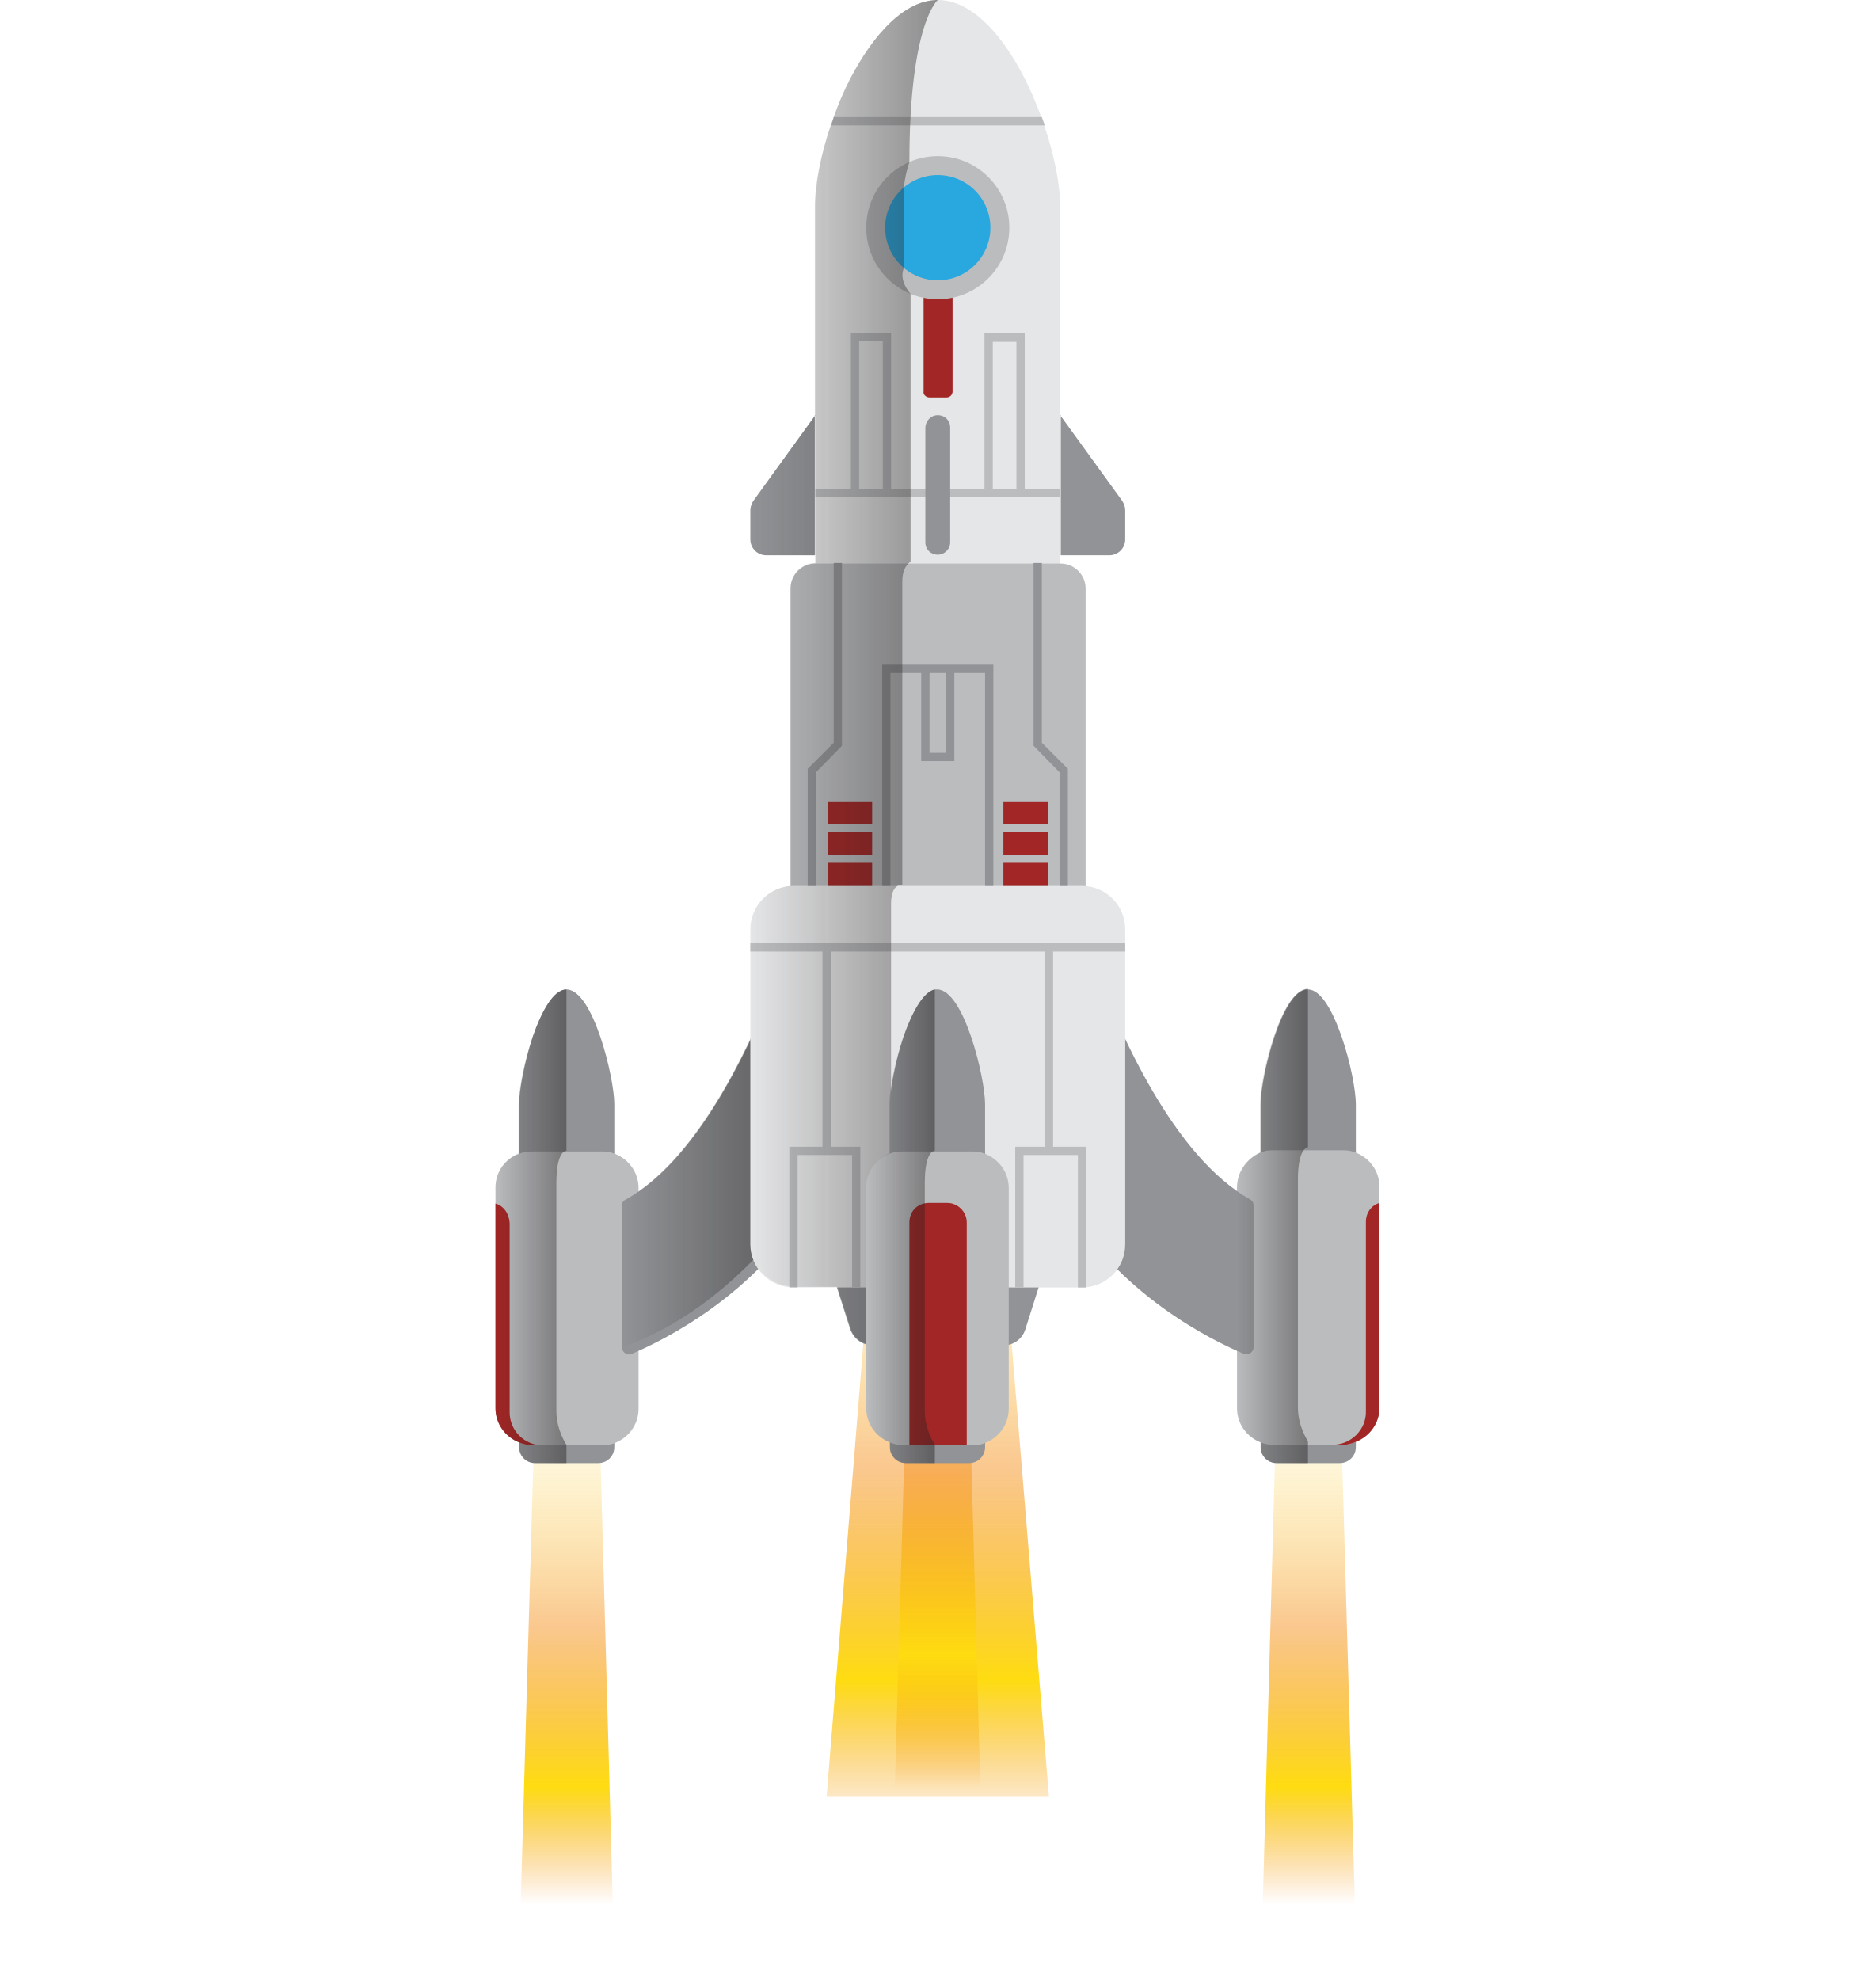
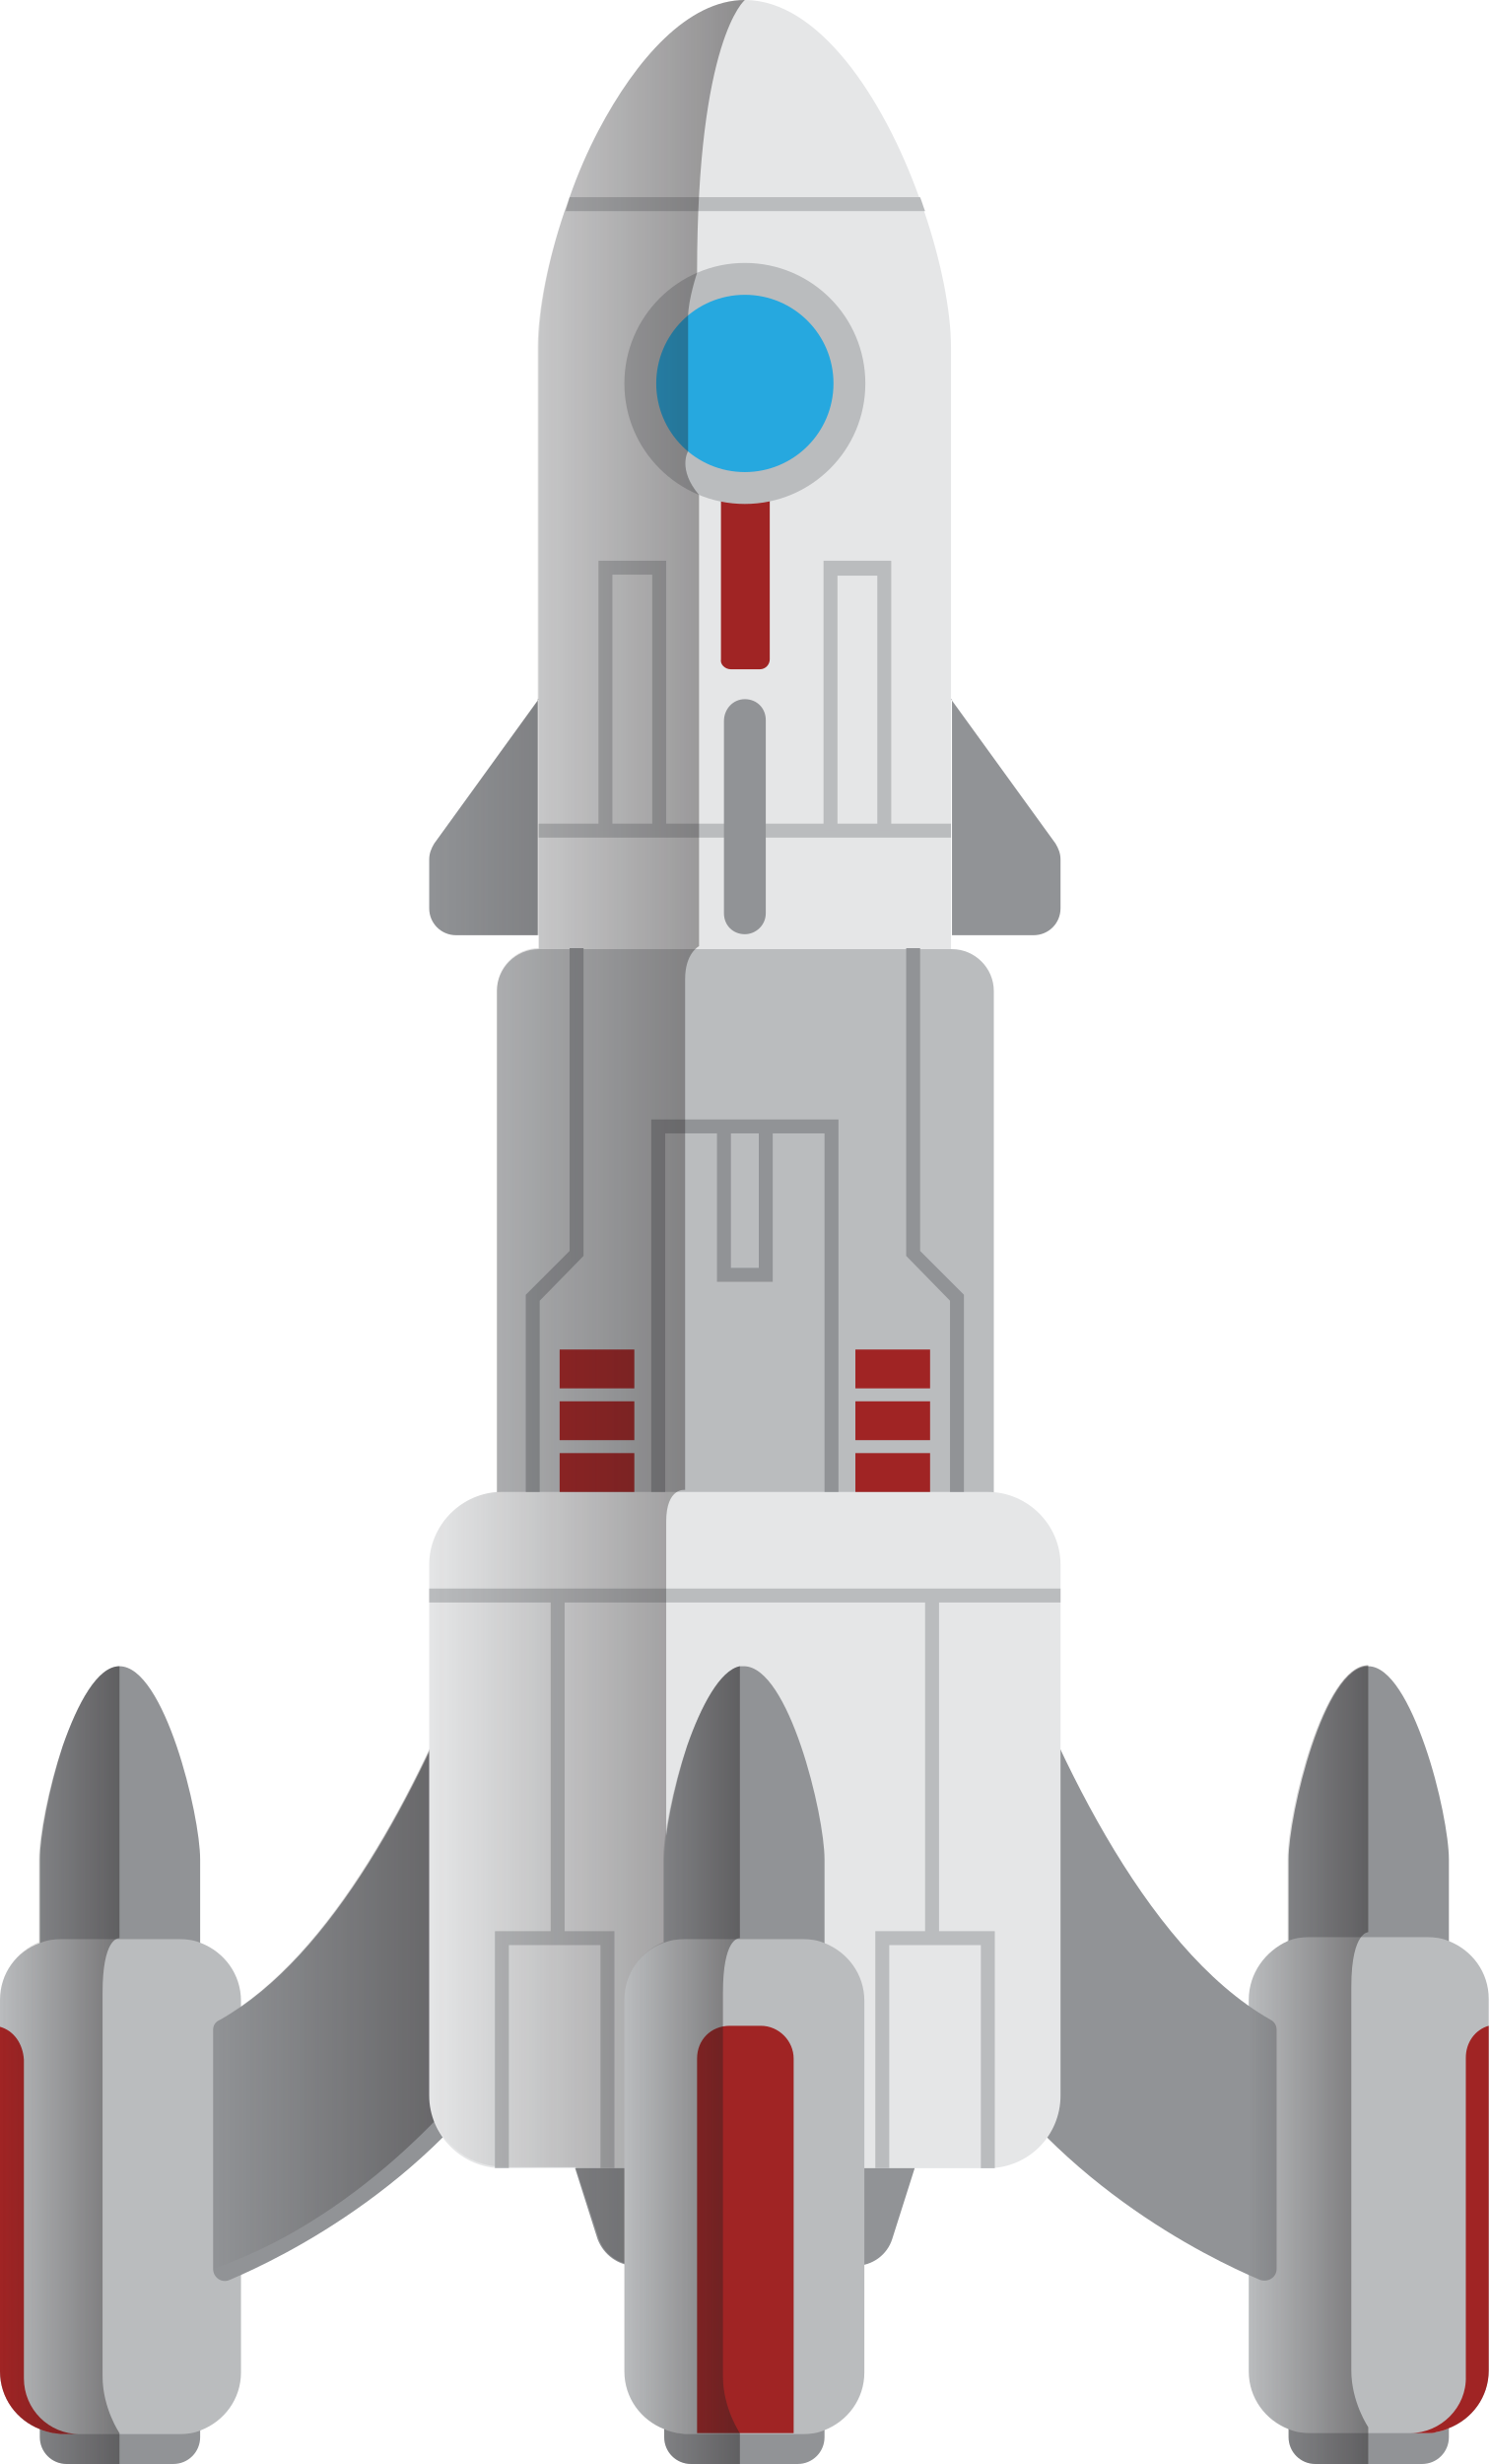
- <svg xmlns="http://www.w3.org/2000/svg" version="1.1" id="Layer_1" x="0px" y="0px" width="90px" height="95px" viewBox="0 0 149.6 334.8" style="enable-background:new 0 0 149.6 334.8;" xml:space="preserve">
+ <svg xmlns="http://www.w3.org/2000/svg" version="1.1" id="Layer_1" x="0px" y="0px" viewBox="0 0 149.6 247.4" style="enable-background:new 0 0 149.6 247.4;" xml:space="preserve">
  <style type="text/css">
- 	.st0{fill:url(#XMLID_32_);}
- 	.st1{fill:url(#XMLID_33_);}
- 	.st2{fill:url(#XMLID_34_);}
- 	.st3{fill:url(#XMLID_35_);}
- 	.st4{fill:#919396;}
- 	.st5{fill:#BABCBE;}
- 	.st6{fill:#A12625;}
- 	.st7{opacity:0.45;fill:url(#SVGID_1_);}
- 	.st8{opacity:0.45;fill:url(#SVGID_2_);}
- 	.st9{opacity:0.45;fill:url(#SVGID_3_);}
- 	.st10{fill:#E5E6E7;}
- 	.st11{fill:#29A8E0;}
- 	.st12{opacity:0.45;fill:url(#SVGID_4_);}
- 	.st13{opacity:0.45;fill:url(#SVGID_5_);}
+ 	.st0{fill:#919396;}
+ 	.st1{fill:#BABCBE;}
+ 	.st2{fill:#A02424;}
+ 	.st3{opacity:0.45;fill:url(#SVGID_1_);}
+ 	.st4{opacity:0.45;fill:url(#SVGID_2_);}
+ 	.st5{opacity:0.45;fill:url(#SVGID_3_);}
+ 	.st6{fill:#E5E6E7;}
+ 	.st7{fill:#26A8DF;}
+ 	.st8{opacity:0.45;fill:url(#SVGID_4_);}
+ 	.st9{opacity:0.45;fill:url(#SVGID_5_);}
</style>
  <g>
-     <linearGradient id="XMLID_32_" gradientUnits="userSpaceOnUse" x1="74.799" y1="317.015" x2="74.799" y2="194.49">
-       <stop offset="5.376340e-002" style="stop-color:#F59221;stop-opacity:0" />
-       <stop offset="0.269" style="stop-color:#FEDC11" />
-       <stop offset="0.565" style="stop-color:#F59221;stop-opacity:0.5" />
-       <stop offset="0.713" style="stop-color:#F8AE1E;stop-opacity:0.33" />
-       <stop offset="0.904" style="stop-color:#FCCF16;stop-opacity:0.11" />
-       <stop offset="1" style="stop-color:#FEDC11;stop-opacity:0" />
-     </linearGradient>
-     <polygon id="XMLID_4_" class="st0" points="87.2,226.1 74.8,226.1 74.8,226.1 62.3,226.1 56,303.8 93.6,303.8  " />
-     <g>
-       <linearGradient id="XMLID_33_" gradientUnits="userSpaceOnUse" x1="137.508" y1="327.005" x2="137.508" y2="234.36">
-         <stop offset="5.376340e-002" style="stop-color:#F59221;stop-opacity:0" />
-         <stop offset="0.269" style="stop-color:#FEDC11" />
-         <stop offset="0.565" style="stop-color:#F59221;stop-opacity:0.5" />
-         <stop offset="0.713" style="stop-color:#F8AE1E;stop-opacity:0.33" />
-         <stop offset="0.904" style="stop-color:#FCCF16;stop-opacity:0.11" />
-         <stop offset="1" style="stop-color:#FEDC11;stop-opacity:0" />
-       </linearGradient>
-       <polygon id="XMLID_3_" class="st1" points="142.9,237 137.5,237 137.5,237 132.1,237 129.4,334.8 137.5,334.8 137.5,334.8     145.7,334.8   " />
-       <linearGradient id="XMLID_34_" gradientUnits="userSpaceOnUse" x1="12.087" y1="327.005" x2="12.087" y2="234.36">
-         <stop offset="5.376340e-002" style="stop-color:#F59221;stop-opacity:0" />
-         <stop offset="0.269" style="stop-color:#FEDC11" />
-         <stop offset="0.565" style="stop-color:#F59221;stop-opacity:0.5" />
-         <stop offset="0.713" style="stop-color:#F8AE1E;stop-opacity:0.33" />
-         <stop offset="0.904" style="stop-color:#FCCF16;stop-opacity:0.11" />
-         <stop offset="1" style="stop-color:#FEDC11;stop-opacity:0" />
-       </linearGradient>
-       <polygon id="XMLID_2_" class="st2" points="17.5,237 12.1,237 12.1,237 6.7,237 3.9,334.8 12.1,334.8 12.1,334.8 20.2,334.8   " />
-     </g>
-     <linearGradient id="XMLID_35_" gradientUnits="userSpaceOnUse" x1="74.798" y1="308.323" x2="74.798" y2="202.441">
-       <stop offset="5.376340e-002" style="stop-color:#F59221;stop-opacity:0" />
-       <stop offset="0.269" style="stop-color:#FEDC11" />
-       <stop offset="0.565" style="stop-color:#F59221;stop-opacity:0.5" />
-       <stop offset="0.713" style="stop-color:#F8AE1E;stop-opacity:0.33" />
-       <stop offset="0.904" style="stop-color:#FCCF16;stop-opacity:0.11" />
-       <stop offset="1" style="stop-color:#FEDC11;stop-opacity:0" />
-     </linearGradient>
-     <polygon id="XMLID_1_" class="st3" points="80.2,237 74.8,237 74.8,237 69.4,237 66.6,334.8 74.8,334.8 74.8,334.8 82.9,334.8  " />
    <g>
      <g>
        <g>
          <g>
            <g>
-               <path class="st4" d="M4,186.7v58c0,1.5,1.2,2.7,2.7,2.7h10.7c1.5,0,2.7-1.2,2.7-2.7v-58c0-4.5-3.6-19.4-8.1-19.4h0        c-2.2,0-4.2,3.7-5.7,8C4.9,179.6,4,184.4,4,186.7z" />
+               <path class="st0" d="M4,186.7v58c0,1.5,1.2,2.7,2.7,2.7h10.7c1.5,0,2.7-1.2,2.7-2.7v-58c0-4.5-3.6-19.4-8.1-19.4h0        c-2.2,0-4.2,3.7-5.7,8C4.9,179.6,4,184.4,4,186.7z" />
            </g>
            <g>
-               <path class="st5" d="M0,200.8v37.3c0,2.7,1.7,4.9,4,5.8c0.4,0.2,0.9,0.3,1.3,0.4c0.3,0,0.6,0.1,0.8,0.1H18        c0.8,0,1.5-0.1,2.2-0.4c2.3-0.9,4-3.1,4-5.8v-37.3c0-2.7-1.7-4.9-4-5.8c-0.7-0.3-1.4-0.4-2.2-0.4h-5.9c0,0,0,0,0,0H6.2        c-0.8,0-1.5,0.1-2.2,0.4C1.7,195.9,0,198.1,0,200.8z" />
+               <path class="st1" d="M0,200.8v37.3c0,2.7,1.7,4.9,4,5.8c0.4,0.2,0.9,0.3,1.3,0.4c0.3,0,0.6,0.1,0.8,0.1H18        c0.8,0,1.5-0.1,2.2-0.4c2.3-0.9,4-3.1,4-5.8v-37.3c0-2.7-1.7-4.9-4-5.8c-0.7-0.3-1.4-0.4-2.2-0.4h-5.9c0,0,0,0,0,0H6.2        c-0.8,0-1.5,0.1-2.2,0.4C1.7,195.9,0,198.1,0,200.8z" />
            </g>
          </g>
          <g>
-             <path class="st4" d="M21.4,203.8v24c0,0.9,0.9,1.5,1.7,1.1c5.2-2.2,21.2-10,30.4-26v-41.3c0-2.4-3.4-3.1-4.2-0.7       c-0.6,1.6-1.2,3.3-1.9,5.1c-5.3,13.4-13.9,30.4-25.3,36.8C21.6,203,21.4,203.4,21.4,203.8z" />
+             <path class="st0" d="M21.4,203.8v24c0,0.9,0.9,1.5,1.7,1.1c5.2-2.2,21.3-10,30.4-26v-41.3c0-2.4-3.4-3.1-4.2-0.7       c-0.6,1.6-1.2,3.3-1.9,5.1c-5.3,13.4-13.9,30.4-25.3,36.8C21.6,203,21.4,203.4,21.4,203.8z" />
          </g>
        </g>
        <g>
          <g>
            <g>
-               <path class="st4" d="M129.4,186.7v58c0,1.5,1.2,2.7,2.7,2.7h10.7c1.5,0,2.7-1.2,2.7-2.7v-58c0-2.2-0.9-7.1-2.4-11.4        c-1.5-4.3-3.5-8-5.7-8C133,167.2,129.4,182.2,129.4,186.7z" />
+               <path class="st0" d="M129.4,186.7v58c0,1.5,1.2,2.7,2.7,2.7h10.7c1.5,0,2.7-1.2,2.7-2.7v-58c0-2.2-0.9-7.1-2.4-11.4        c-1.5-4.3-3.5-8-5.7-8C133,167.2,129.4,182.2,129.4,186.7z" />
            </g>
            <g>
-               <path class="st5" d="M125.4,200.8v37.3c0,2.7,1.7,4.9,4,5.8c0.7,0.3,1.4,0.4,2.2,0.4h11.8c0.3,0,0.6,0,0.8-0.1        c0.5-0.1,0.9-0.2,1.3-0.4c2.3-0.9,4-3.1,4-5.8v-37.3c0-2.7-1.7-4.9-4-5.8c-0.7-0.3-1.4-0.4-2.2-0.4h-11.8        c-0.8,0-1.5,0.1-2.2,0.4C127.1,195.9,125.4,198.1,125.4,200.8z" />
+               <path class="st1" d="M125.4,200.8v37.3c0,2.7,1.7,4.9,4,5.8c0.7,0.3,1.4,0.4,2.2,0.4h11.8c0.3,0,0.6,0,0.8-0.1        c0.5-0.1,0.9-0.2,1.3-0.4c2.3-0.9,4-3.1,4-5.8v-37.3c0-2.7-1.7-4.9-4-5.8c-0.7-0.3-1.4-0.4-2.2-0.4h-11.8        c-0.8,0-1.5,0.1-2.2,0.4C127.1,195.9,125.4,198.1,125.4,200.8z" />
            </g>
          </g>
          <g>
-             <path class="st4" d="M100.4,160.9c5,13.9,14.3,34.6,27.2,41.9c0.4,0.2,0.6,0.6,0.6,1v24c0,0.9-0.9,1.4-1.7,1.1       c-5.2-2.2-21.3-10-30.4-26v-41.3C96.2,159.2,99.6,158.6,100.4,160.9z" />
+             <path class="st0" d="M100.4,160.9c5,13.9,14.3,34.6,27.2,41.9c0.4,0.2,0.6,0.6,0.6,1v24c0,0.9-0.9,1.4-1.7,1.1       c-5.2-2.2-21.3-10-30.4-26v-41.3C96.2,159.2,99.6,158.6,100.4,160.9z" />
          </g>
        </g>
      </g>
      <g>
        <g>
-           <path class="st6" d="M0,203.5v34.6c0,2.7,1.7,4.9,4,5.8c0.4,0.2,0.9,0.3,1.3,0.4c0.3,0,0.6,0.1,0.8,0.1H8      c-3.1,0-5.6-2.5-5.6-5.6v-32C2.3,205.2,1.4,203.9,0,203.5z" />
+           <path class="st2" d="M0,203.5v34.6c0,2.7,1.7,4.9,4,5.8c0.4,0.2,0.9,0.3,1.3,0.4c0.3,0,0.6,0.1,0.8,0.1H8      c-3.1,0-5.6-2.5-5.6-5.6v-32C2.3,205.2,1.4,203.9,0,203.5z" />
        </g>
        <g>
-           <path class="st6" d="M141.6,244.3h1.8c0.3,0,0.6,0,0.8-0.1c0.5-0.1,0.9-0.2,1.3-0.4c2.3-0.9,4-3.1,4-5.8v-34.6      c-1.4,0.4-2.3,1.7-2.3,3.2v32C147.3,241.7,144.7,244.3,141.6,244.3z" />
+           <path class="st2" d="M141.6,244.3h1.8c0.3,0,0.6,0,0.8-0.1c0.5-0.1,0.9-0.2,1.3-0.4c2.3-0.9,4-3.1,4-5.8v-34.6      c-1.4,0.4-2.3,1.7-2.3,3.2v32C147.3,241.7,144.7,244.3,141.6,244.3z" />
        </g>
      </g>
-       <linearGradient id="SVGID_1_" gradientUnits="userSpaceOnUse" x1="1534.074" y1="207.316" x2="1546.176" y2="207.316" gradientTransform="matrix(-1 0 0 1 1546.176 0)">
+       <linearGradient id="SVGID_1_" gradientUnits="userSpaceOnUse" x1="1536.074" y1="207.316" x2="1548.176" y2="207.316" gradientTransform="matrix(-1 0 0 1 1548.176 0)">
        <stop offset="0" style="stop-color:#231F20" />
        <stop offset="1" style="stop-color:#231F20;stop-opacity:0" />
      </linearGradient>
-       <path class="st7" d="M0,200.8v37.3c0,2.7,1.7,4.9,4,5.8v0.8c0,1.5,1.2,2.7,2.7,2.7h5.3v-3.1c0,0-1.7-2.5-1.7-5.7v-38.5    c0-5.4,1.5-5.5,1.7-5.5c0,0,0,0,0,0v-27.3h0c-2.2,0-4.2,3.7-5.7,8c-1.5,4.3-2.4,9.2-2.4,11.4v8.3C1.7,195.9,0,198.1,0,200.8z" />
-       <linearGradient id="SVGID_2_" gradientUnits="userSpaceOnUse" x1="1408.667" y1="207.316" x2="1420.77" y2="207.316" gradientTransform="matrix(-1 0 0 1 1546.176 0)">
+       <path class="st3" d="M0,200.8v37.3c0,2.7,1.7,4.9,4,5.8v0.8c0,1.5,1.2,2.7,2.7,2.7h5.3v-3.1c0,0-1.7-2.5-1.7-5.7v-38.5    c0-5.4,1.5-5.5,1.7-5.5c0,0,0,0,0,0v-27.3h0c-2.2,0-4.2,3.7-5.7,8c-1.5,4.3-2.4,9.2-2.4,11.4v8.3C1.7,195.9,0,198.1,0,200.8z" />
+       <linearGradient id="SVGID_2_" gradientUnits="userSpaceOnUse" x1="1410.667" y1="207.316" x2="1422.77" y2="207.316" gradientTransform="matrix(-1 0 0 1 1548.176 0)">
        <stop offset="0" style="stop-color:#231F20" />
        <stop offset="1" style="stop-color:#231F20;stop-opacity:0" />
      </linearGradient>
-       <path class="st8" d="M125.4,200.8v37.3c0,2.7,1.7,4.9,4,5.8v0.8c0,1.5,1.2,2.7,2.7,2.7h5.3v-3.7c0,0-1.7-2.5-1.7-5.7v-38.5    c0-3,0.5-4.3,0.9-4.9c0.4-0.6,0.8-0.6,0.8-0.6v-26.8c-4.5,0-8.1,14.9-8.1,19.4v8.3C127.1,195.9,125.4,198.1,125.4,200.8z" />
-       <linearGradient id="SVGID_3_" gradientUnits="userSpaceOnUse" x1="1498.177" y1="196.897" x2="1524.814" y2="196.897" gradientTransform="matrix(-1 0 0 1 1546.176 0)">
+       <path class="st4" d="M125.4,200.8v37.3c0,2.7,1.7,4.9,4,5.8v0.8c0,1.5,1.2,2.7,2.7,2.7h5.3v-3.7c0,0-1.7-2.5-1.7-5.7v-38.5    c0-3,0.5-4.3,0.9-4.9c0.4-0.6,0.8-0.6,0.8-0.6v-26.8c-4.5,0-8.1,14.9-8.1,19.4v8.3C127.1,195.9,125.4,198.1,125.4,200.8z" />
+       <linearGradient id="SVGID_3_" gradientUnits="userSpaceOnUse" x1="1500.177" y1="196.897" x2="1526.814" y2="196.897" gradientTransform="matrix(-1 0 0 1 1548.176 0)">
        <stop offset="0" style="stop-color:#231F20" />
        <stop offset="1" style="stop-color:#231F20;stop-opacity:0" />
      </linearGradient>
-       <path class="st9" d="M21.4,203.8v24C37.4,222.3,48,208,48,208l-0.7-42c-5.3,13.4-13.9,30.4-25.3,36.8    C21.6,203,21.4,203.4,21.4,203.8z" />
+       <path class="st5" d="M21.4,203.8v24C37.4,222.3,48,208,48,208l-0.7-42c-5.3,13.4-13.9,30.4-25.3,36.8    C21.6,203,21.4,203.4,21.4,203.8z" />
      <g>
-         <path class="st10" d="M54.1,34.9v63.6h41.4V34.9c0-3.7-1-8.7-2.7-13.7c-0.2-0.5-0.3-0.9-0.5-1.4C88.7,9.8,82.2,0,74.8,0     c-5.7,0-10.9,5.9-14.7,13.1c-1.1,2.1-2.1,4.4-2.9,6.7c-0.2,0.5-0.3,0.9-0.5,1.4C55,26.2,54.1,31.2,54.1,34.9z" />
+         <path class="st6" d="M54.1,34.9v63.6h41.4V34.9c0-3.7-1-8.7-2.7-13.7c-0.2-0.5-0.3-0.9-0.5-1.4C88.7,9.8,82.2,0,74.8,0     c-5.7,0-10.9,5.9-14.7,13.1c-1.1,2.1-2.1,4.4-2.9,6.7c-0.2,0.5-0.3,0.9-0.5,1.4C55,26.2,54.1,31.2,54.1,34.9z" />
      </g>
      <g>
-         <path class="st5" d="M49.8,156.5h50v-57c0-2.3-1.9-4.2-4.2-4.2H54.1c-2.3,0-4.2,1.9-4.2,4.2V156.5z" />
+         <path class="st1" d="M49.8,156.5h50v-57c0-2.3-1.9-4.2-4.2-4.2H54.1c-2.3,0-4.2,1.9-4.2,4.2V156.5z" />
      </g>
      <g>
-         <path class="st4" d="M63.8,227.5h22.1c1.7,0,3.2-1.1,3.7-2.7l3.3-10.4H56.7l3.3,10.4C60.6,226.4,62.1,227.5,63.8,227.5z" />
+         <path class="st0" d="M63.8,227.5h22.1c1.7,0,3.2-1.1,3.7-2.7l3.3-10.4H56.7l3.3,10.4C60.6,226.4,62.1,227.5,63.8,227.5z" />
      </g>
      <g>
-         <path class="st10" d="M99.2,217.7H50.4c-4,0-7.3-3.3-7.3-7.3v-53.3c0-4,3.3-7.3,7.3-7.3h48.8c4,0,7.3,3.3,7.3,7.3v53.3     C106.5,214.5,103.2,217.7,99.2,217.7z" />
+         <path id="XMLID_1_" class="st6" d="M99.2,217.7H50.4c-4,0-7.3-3.3-7.3-7.3v-53.3c0-4,3.3-7.3,7.3-7.3h48.8c4,0,7.3,3.3,7.3,7.3     v53.3C106.5,214.5,103.2,217.7,99.2,217.7z" />
      </g>
      <g>
        <g>
-           <path class="st4" d="M95.5,70.2L106,84.7c0.3,0.5,0.5,1,0.5,1.6v4.9c0,1.5-1.2,2.7-2.7,2.7h-8.2V70.2z" />
+           <path class="st0" d="M95.5,70.2L106,84.7c0.3,0.5,0.5,1,0.5,1.6v4.9c0,1.5-1.2,2.7-2.7,2.7h-8.2V70.2z" />
        </g>
        <g>
-           <path class="st4" d="M54.1,70.2L43.6,84.7c-0.3,0.5-0.5,1-0.5,1.6v4.9c0,1.5,1.2,2.7,2.7,2.7h8.2V70.2z" />
+           <path class="st0" d="M54.1,70.2L43.6,84.7c-0.3,0.5-0.5,1-0.5,1.6v4.9c0,1.5,1.2,2.7,2.7,2.7h8.2V70.2z" />
        </g>
      </g>
      <g>
-         <rect x="43.1" y="159.5" class="st5" width="63.4" height="1.4" />
+         <rect x="43.1" y="159.5" class="st1" width="63.4" height="1.4" />
      </g>
      <g>
        <g>
-           <rect x="55.3" y="160.2" class="st5" width="1.4" height="34.3" />
+           <rect x="55.3" y="160.2" class="st1" width="1.4" height="34.3" />
        </g>
        <g>
-           <rect x="92.9" y="160.2" class="st5" width="1.4" height="34.3" />
+           <rect x="92.9" y="160.2" class="st1" width="1.4" height="34.3" />
        </g>
      </g>
      <g>
        <g>
-           <polygon class="st5" points="49.7,217.7 51.1,217.7 51.1,195.3 60.3,195.3 60.3,217.7 61.7,217.7 61.7,193.9 49.7,193.9     " />
+           <polygon class="st1" points="49.7,217.7 51.1,217.7 51.1,195.3 60.3,195.3 60.3,217.7 61.7,217.7 61.7,193.9 49.7,193.9     " />
        </g>
        <g>
-           <polygon class="st5" points="87.9,217.7 89.3,217.7 89.3,195.3 98.5,195.3 98.5,217.7 99.9,217.7 99.9,193.9 87.9,193.9     " />
+           <polygon class="st1" points="87.9,217.7 89.3,217.7 89.3,195.3 98.5,195.3 98.5,217.7 99.9,217.7 99.9,193.9 87.9,193.9     " />
        </g>
      </g>
      <g>
-         <polygon class="st4" points="65.4,149.8 66.8,149.8 66.8,113.8 82.8,113.8 82.8,149.8 84.2,149.8 84.2,112.4 65.4,112.4    " />
+         <polygon class="st0" points="65.4,149.8 66.8,149.8 66.8,113.8 82.8,113.8 82.8,149.8 84.2,149.8 84.2,112.4 65.4,112.4    " />
      </g>
      <g>
        <g>
-           <polygon class="st4" points="52.8,149.8 54.2,149.8 54.2,130.6 58.6,126.1 58.6,95.2 57.2,95.2 57.2,125.6 52.8,130     " />
+           <polygon class="st0" points="52.8,149.8 54.2,149.8 54.2,130.6 58.6,126.1 58.6,95.2 57.2,95.2 57.2,125.6 52.8,130     " />
        </g>
        <g>
-           <polygon class="st4" points="95.4,149.8 96.8,149.8 96.8,130 92.4,125.6 92.4,95.2 91,95.2 91,126.1 95.4,130.6     " />
+           <polygon class="st0" points="95.4,149.8 96.8,149.8 96.8,130 92.4,125.6 92.4,95.2 91,95.2 91,126.1 95.4,130.6     " />
        </g>
      </g>
      <g>
-         <polygon class="st4" points="72,128.7 77.6,128.7 77.6,113.1 76.2,113.1 76.2,127.3 73.4,127.3 73.4,113.1 72,113.1    " />
+         <polygon class="st0" points="72,128.7 77.6,128.7 77.6,113.1 76.2,113.1 76.2,127.3 73.4,127.3 73.4,113.1 72,113.1    " />
      </g>
      <g>
-         <rect x="54.1" y="82.7" class="st5" width="41.4" height="1.4" />
+         <rect x="54.1" y="82.7" class="st1" width="41.4" height="1.4" />
      </g>
      <g>
-         <path class="st4" d="M74.8,70.2L74.8,70.2c1.2,0,2.1,0.9,2.1,2.1v19.4c0,1.2-1,2.1-2.1,2.1l0,0c-1.2,0-2.1-0.9-2.1-2.1V72.4     C72.7,71.2,73.6,70.2,74.8,70.2z" />
+         <path class="st0" d="M74.8,70.2L74.8,70.2c1.2,0,2.1,0.9,2.1,2.1v19.4c0,1.2-1,2.1-2.1,2.1l0,0c-1.2,0-2.1-0.9-2.1-2.1V72.4     C72.7,71.2,73.6,70.2,74.8,70.2z" />
      </g>
      <g>
        <g>
-           <polygon class="st5" points="60.1,83.4 61.5,83.4 61.5,57.7 65.5,57.7 65.5,83.4 66.9,83.4 66.9,56.3 60.1,56.3     " />
+           <polygon class="st1" points="60.1,83.4 61.5,83.4 61.5,57.7 65.5,57.7 65.5,83.4 66.9,83.4 66.9,56.3 60.1,56.3     " />
        </g>
        <g>
-           <polygon class="st5" points="82.7,83.4 84.1,83.4 84.1,57.8 88.1,57.8 88.1,83.4 89.5,83.4 89.5,56.3 82.7,56.3     " />
+           <polygon class="st1" points="82.7,83.4 84.1,83.4 84.1,57.8 88.1,57.8 88.1,83.4 89.5,83.4 89.5,56.3 82.7,56.3     " />
        </g>
      </g>
      <g>
-         <path class="st5" d="M56.8,21.2h36.1c-0.2-0.5-0.3-0.9-0.5-1.4H57.2C57.1,20.3,56.9,20.8,56.8,21.2z" />
+         <path class="st1" d="M56.8,21.2h36.1c-0.2-0.5-0.3-0.9-0.5-1.4H57.2C57.1,20.3,56.9,20.8,56.8,21.2z" />
      </g>
      <g>
        <g>
-           <rect x="56.2" y="145.9" class="st6" width="7.5" height="3.9" />
-           <rect x="56.2" y="140.7" class="st6" width="7.5" height="3.9" />
-           <rect x="56.2" y="135.5" class="st6" width="7.5" height="3.9" />
+           <rect x="56.2" y="145.9" class="st2" width="7.5" height="3.9" />
+           <rect x="56.2" y="140.7" class="st2" width="7.5" height="3.9" />
+           <rect x="56.2" y="135.5" class="st2" width="7.5" height="3.9" />
        </g>
        <g>
-           <rect x="85.9" y="145.9" class="st6" width="7.5" height="3.9" />
-           <rect x="85.9" y="140.7" class="st6" width="7.5" height="3.9" />
-           <rect x="85.9" y="135.5" class="st6" width="7.5" height="3.9" />
+           <rect x="85.9" y="145.9" class="st2" width="7.5" height="3.9" />
+           <rect x="85.9" y="140.7" class="st2" width="7.5" height="3.9" />
+           <rect x="85.9" y="135.5" class="st2" width="7.5" height="3.9" />
        </g>
      </g>
-       <path class="st6" d="M73.4,67.2h2.9c0.6,0,1-0.5,1-1V49.3h-4.9v16.9C72.3,66.7,72.8,67.2,73.4,67.2z" />
+       <path class="st2" d="M73.4,67.2h2.9c0.6,0,1-0.5,1-1V49.3h-4.9v16.9C72.3,66.7,72.8,67.2,73.4,67.2z" />
      <g>
-         <circle class="st5" cx="74.8" cy="38.5" r="12.1" />
+         <circle class="st1" cx="74.8" cy="38.5" r="12.1" />
      </g>
      <g>
-         <circle class="st11" cx="74.8" cy="38.5" r="8.9" />
+         <circle class="st7" cx="74.8" cy="38.5" r="8.9" />
      </g>
-       <linearGradient id="SVGID_4_" gradientUnits="userSpaceOnUse" x1="1471.37" y1="113.763" x2="1503.069" y2="113.763" gradientTransform="matrix(-1 0 0 1 1546.176 0)">
+       <linearGradient id="SVGID_4_" gradientUnits="userSpaceOnUse" x1="1473.37" y1="113.763" x2="1505.069" y2="113.763" gradientTransform="matrix(-1 0 0 1 1548.176 0)">
        <stop offset="0" style="stop-color:#231F20" />
        <stop offset="1" style="stop-color:#231F20;stop-opacity:0" />
      </linearGradient>
-       <path class="st12" d="M54.1,93.9v1.3h0c-2.3,0-4.2,1.9-4.2,4.2v50.4c-3.8,0.3-6.7,3.4-6.7,7.2v53.3c0,3.8,2.9,6.8,6.5,7.2v0.1h8.1    l2.3,7.1c0.5,1.6,2,2.7,3.7,2.7h6.9l-0.7-9.8h-3.1c0,0,0-61.2,0-64.8c0-3.5,1.9-3.2,1.9-3.2s0-48.7,0-51.3c0-2.6,1.4-3.3,1.4-3.3    V49.7c-2.2-2.6-1.1-4.4-1.1-4.4V31.8c0-1.7,0.9-4.4,0.9-4.4C70,3.9,74.8,0,74.8,0c-5.7,0-10.9,5.9-14.7,13.1    c-1.1,2.1-2.1,4.4-2.9,6.7c-0.2,0.5-0.3,0.9-0.5,1.4c-1.7,5-2.7,10-2.7,13.7v35.4L43.6,84.7c-0.3,0.5-0.5,1-0.5,1.6v4.9    c0,1.5,1.2,2.7,2.7,2.7H54.1z" />
+       <path class="st8" d="M54.1,93.9v1.3h0c-2.3,0-4.2,1.9-4.2,4.2v50.4c-3.8,0.3-6.7,3.4-6.7,7.2v53.3c0,3.8,2.9,6.8,6.5,7.2v0.1h8.1    l2.3,7.1c0.5,1.6,2,2.7,3.7,2.7h6.9l-0.7-9.8h-3.1c0,0,0-61.2,0-64.8c0-3.5,1.9-3.2,1.9-3.2s0-48.7,0-51.3c0-2.6,1.4-3.3,1.4-3.3    V49.7c-2.2-2.6-1.1-4.4-1.1-4.4V31.8c0-1.7,0.9-4.4,0.9-4.4C70,3.9,74.8,0,74.8,0c-5.7,0-10.9,5.9-14.7,13.1    c-1.1,2.1-2.1,4.4-2.9,6.7c-0.2,0.5-0.3,0.9-0.5,1.4c-1.7,5-2.7,10-2.7,13.7v35.4L43.6,84.7c-0.3,0.5-0.5,1-0.5,1.6v4.9    c0,1.5,1.2,2.7,2.7,2.7H54.1z" />
      <g>
        <g>
-           <path class="st4" d="M66.7,186.7v58c0,1.5,1.2,2.7,2.7,2.7h10.7c1.5,0,2.7-1.2,2.7-2.7v-58c0-4.5-3.6-19.4-8.1-19.4      c-0.1,0-0.3,0-0.4,0c-2,0.4-3.9,4-5.3,8C67.6,179.6,66.7,184.4,66.7,186.7z" />
+           <path class="st0" d="M66.7,186.7v58c0,1.5,1.2,2.7,2.7,2.7h10.7c1.5,0,2.7-1.2,2.7-2.7v-58c0-4.5-3.6-19.4-8.1-19.4      c-0.1,0-0.3,0-0.4,0c-2,0.4-3.9,4-5.3,8C67.6,179.6,66.7,184.4,66.7,186.7z" />
        </g>
        <g>
-           <path class="st5" d="M62.7,200.8v37.3c0,2.7,1.7,4.9,4,5.8c0.4,0.2,0.9,0.3,1.3,0.4c0.3,0,0.6,0.1,0.8,0.1h11.8      c0.8,0,1.5-0.1,2.2-0.4c2.3-0.9,4-3.1,4-5.8v-37.3c0-2.7-1.7-4.9-4-5.8c-0.7-0.3-1.4-0.4-2.2-0.4h-6.3c0,0,0,0,0,0h-5.5      c-0.8,0-1.5,0.1-2.2,0.4C64.4,195.9,62.7,198.1,62.7,200.8z" />
+           <path class="st1" d="M62.7,200.8v37.3c0,2.7,1.7,4.9,4,5.8c0.4,0.2,0.9,0.3,1.3,0.4c0.3,0,0.6,0.1,0.8,0.1h11.8      c0.8,0,1.5-0.1,2.2-0.4c2.3-0.9,4-3.1,4-5.8v-37.3c0-2.7-1.7-4.9-4-5.8c-0.7-0.3-1.4-0.4-2.2-0.4h-6.3c0,0,0,0,0,0h-5.5      c-0.8,0-1.5,0.1-2.2,0.4C64.4,195.9,62.7,198.1,62.7,200.8z" />
        </g>
      </g>
      <g>
-         <path class="st6" d="M70,206.7v37.6h9.7v-37.6c0-1.8-1.5-3.3-3.3-3.3h-3.1C71.4,203.4,70,204.8,70,206.7z" />
+         <path class="st2" d="M70,206.7v37.6h9.7v-37.6c0-1.8-1.5-3.3-3.3-3.3h-3.1C71.4,203.4,70,204.8,70,206.7z" />
      </g>
-       <linearGradient id="SVGID_5_" gradientUnits="userSpaceOnUse" x1="1471.809" y1="207.337" x2="1483.473" y2="207.337" gradientTransform="matrix(-1 0 0 1 1546.176 0)">
+       <linearGradient id="SVGID_5_" gradientUnits="userSpaceOnUse" x1="1473.809" y1="207.337" x2="1485.473" y2="207.337" gradientTransform="matrix(-1 0 0 1 1548.176 0)">
        <stop offset="0" style="stop-color:#231F20" />
        <stop offset="1" style="stop-color:#231F20;stop-opacity:0" />
      </linearGradient>
-       <path class="st13" d="M62.7,200.8v37.3c0,2.7,1.7,4.9,4,5.8v0.8c0,1.5,1.2,2.7,2.7,2.7h4.9v-3.1c0,0-1.7-2.5-1.7-5.7v-38.5    c0-5.4,1.5-5.5,1.7-5.5c0,0,0,0,0,0v-27.3c-2,0.4-3.9,4-5.3,8c-1.5,4.3-2.4,9.2-2.4,11.4v8.3C64.4,195.9,62.7,198.1,62.7,200.8z" />
+       <path class="st9" d="M62.7,200.8v37.3c0,2.7,1.7,4.9,4,5.8v0.8c0,1.5,1.2,2.7,2.7,2.7h4.9v-3.1c0,0-1.7-2.5-1.7-5.7v-38.5    c0-5.4,1.5-5.5,1.7-5.5c0,0,0,0,0,0v-27.3c-2,0.4-3.9,4-5.3,8c-1.5,4.3-2.4,9.2-2.4,11.4v8.3C64.4,195.9,62.7,198.1,62.7,200.8z" />
    </g>
  </g>
</svg>
